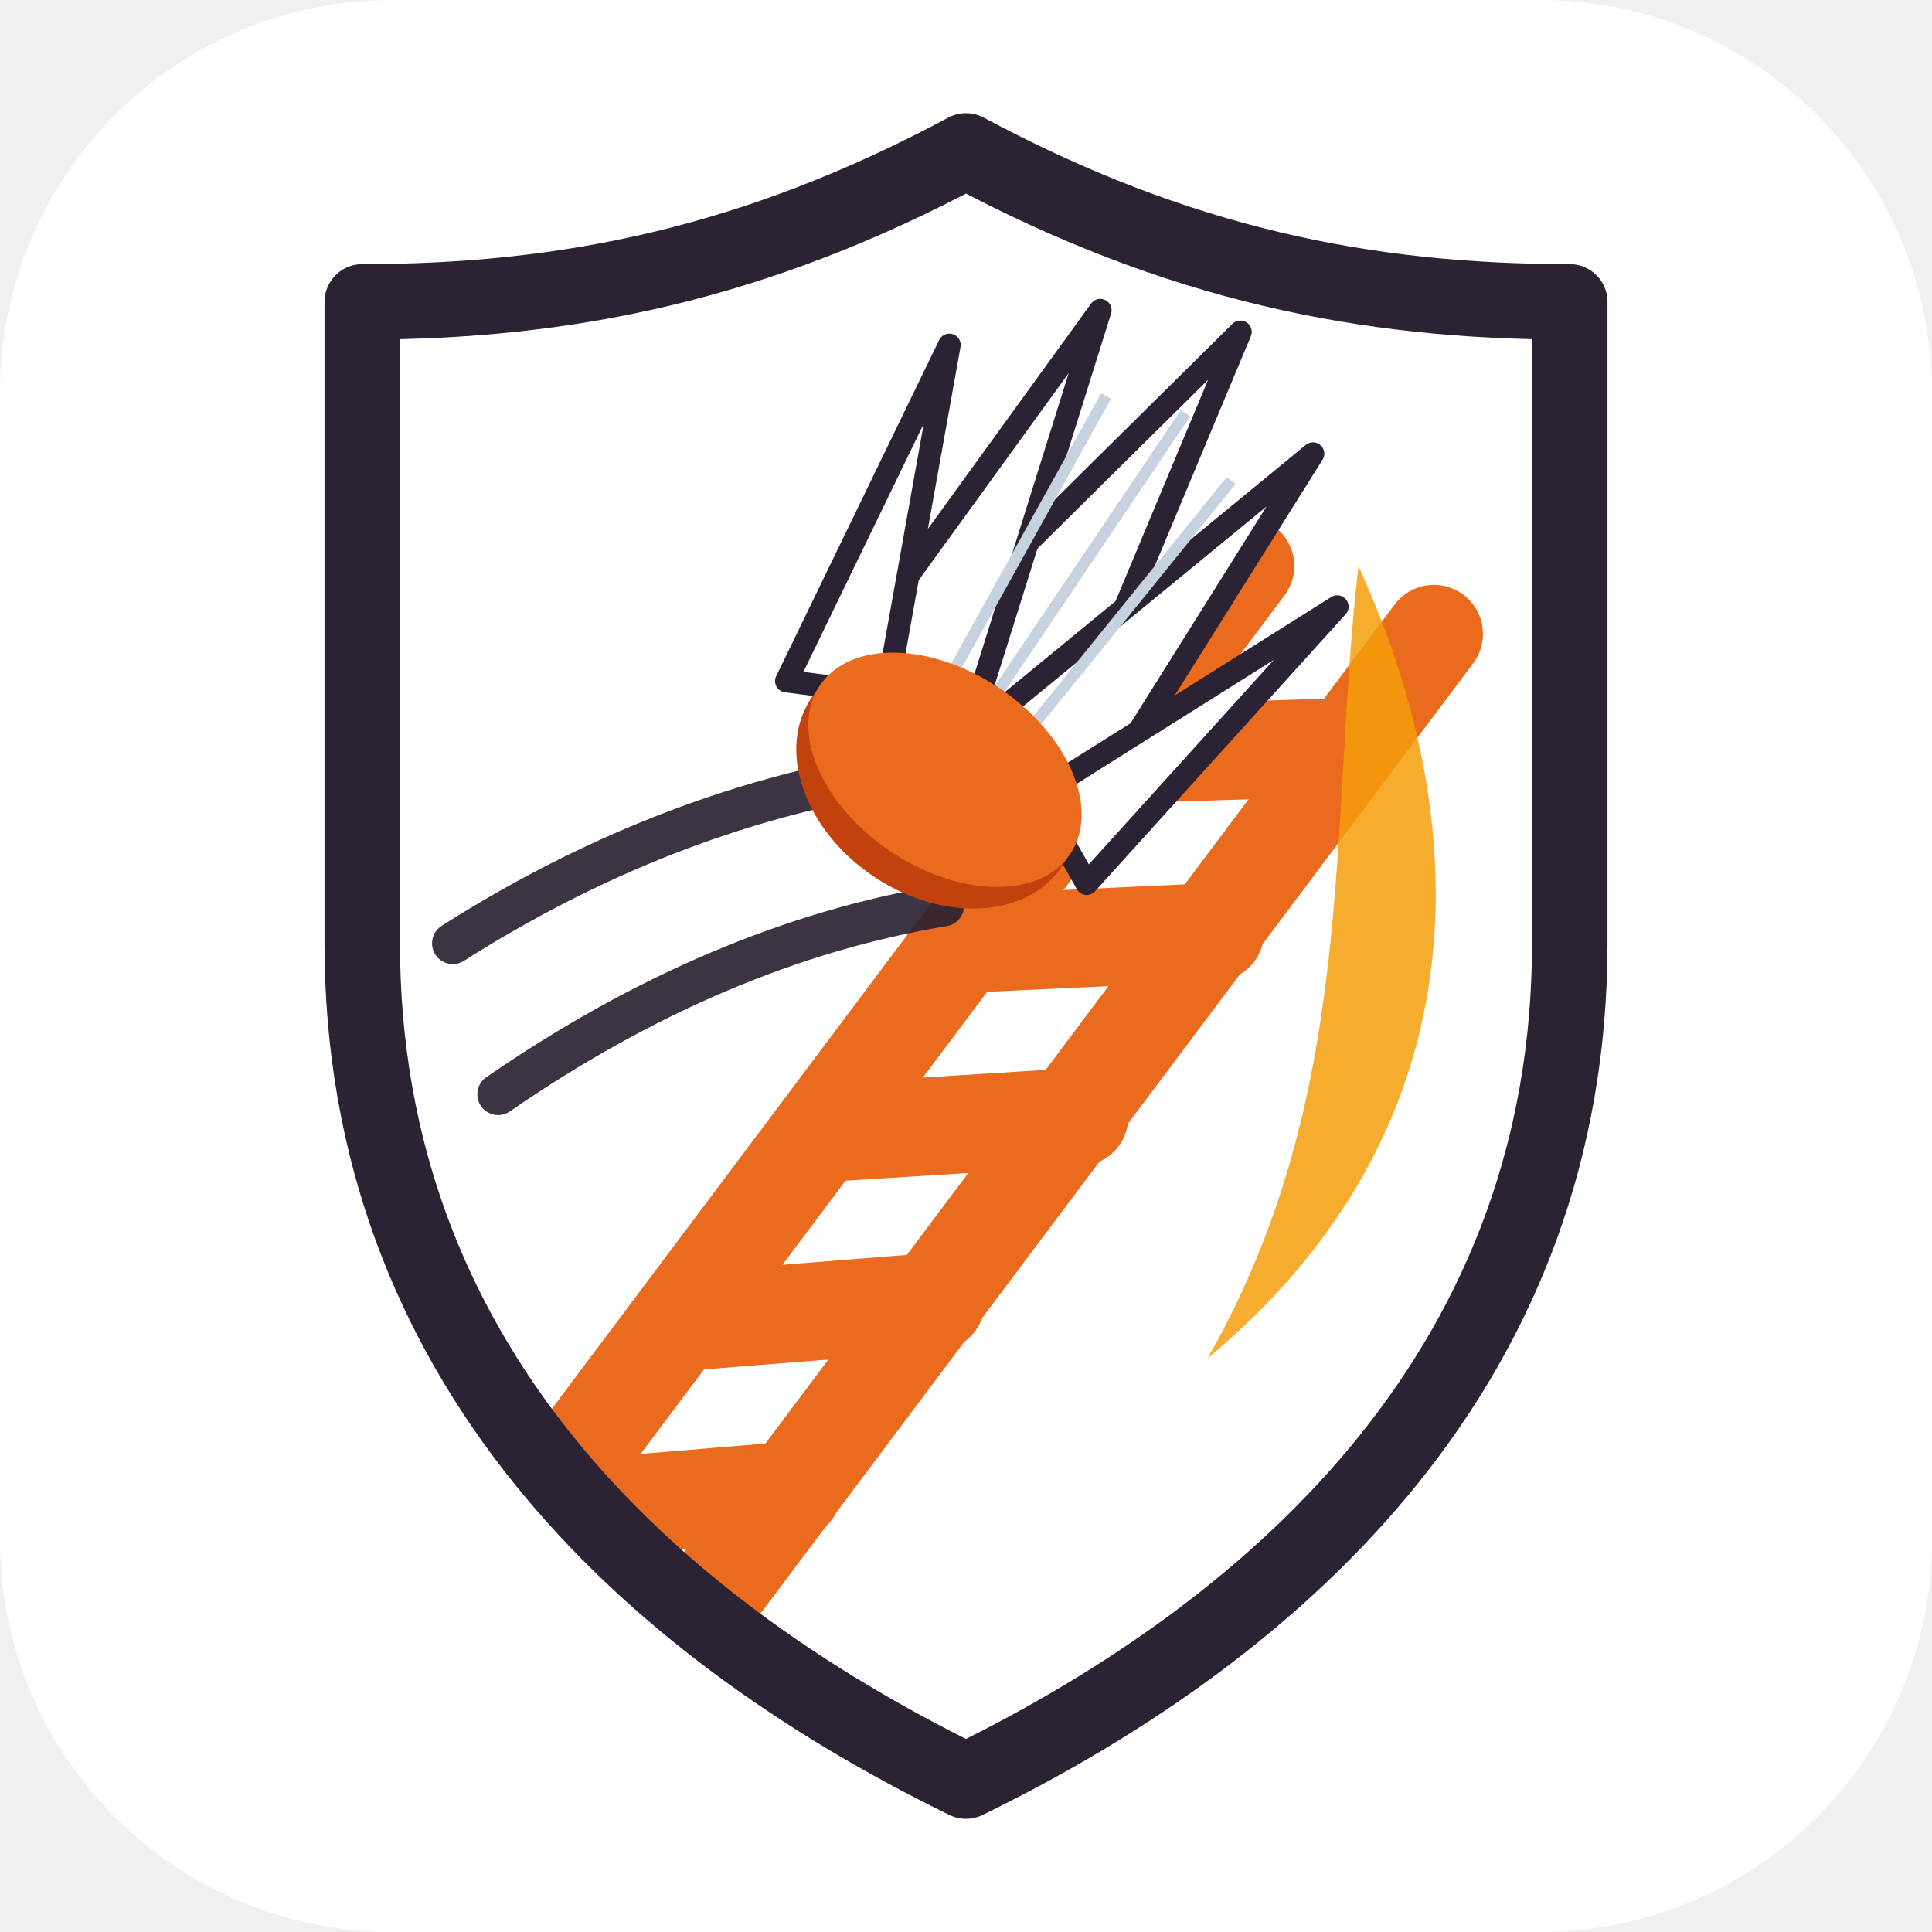
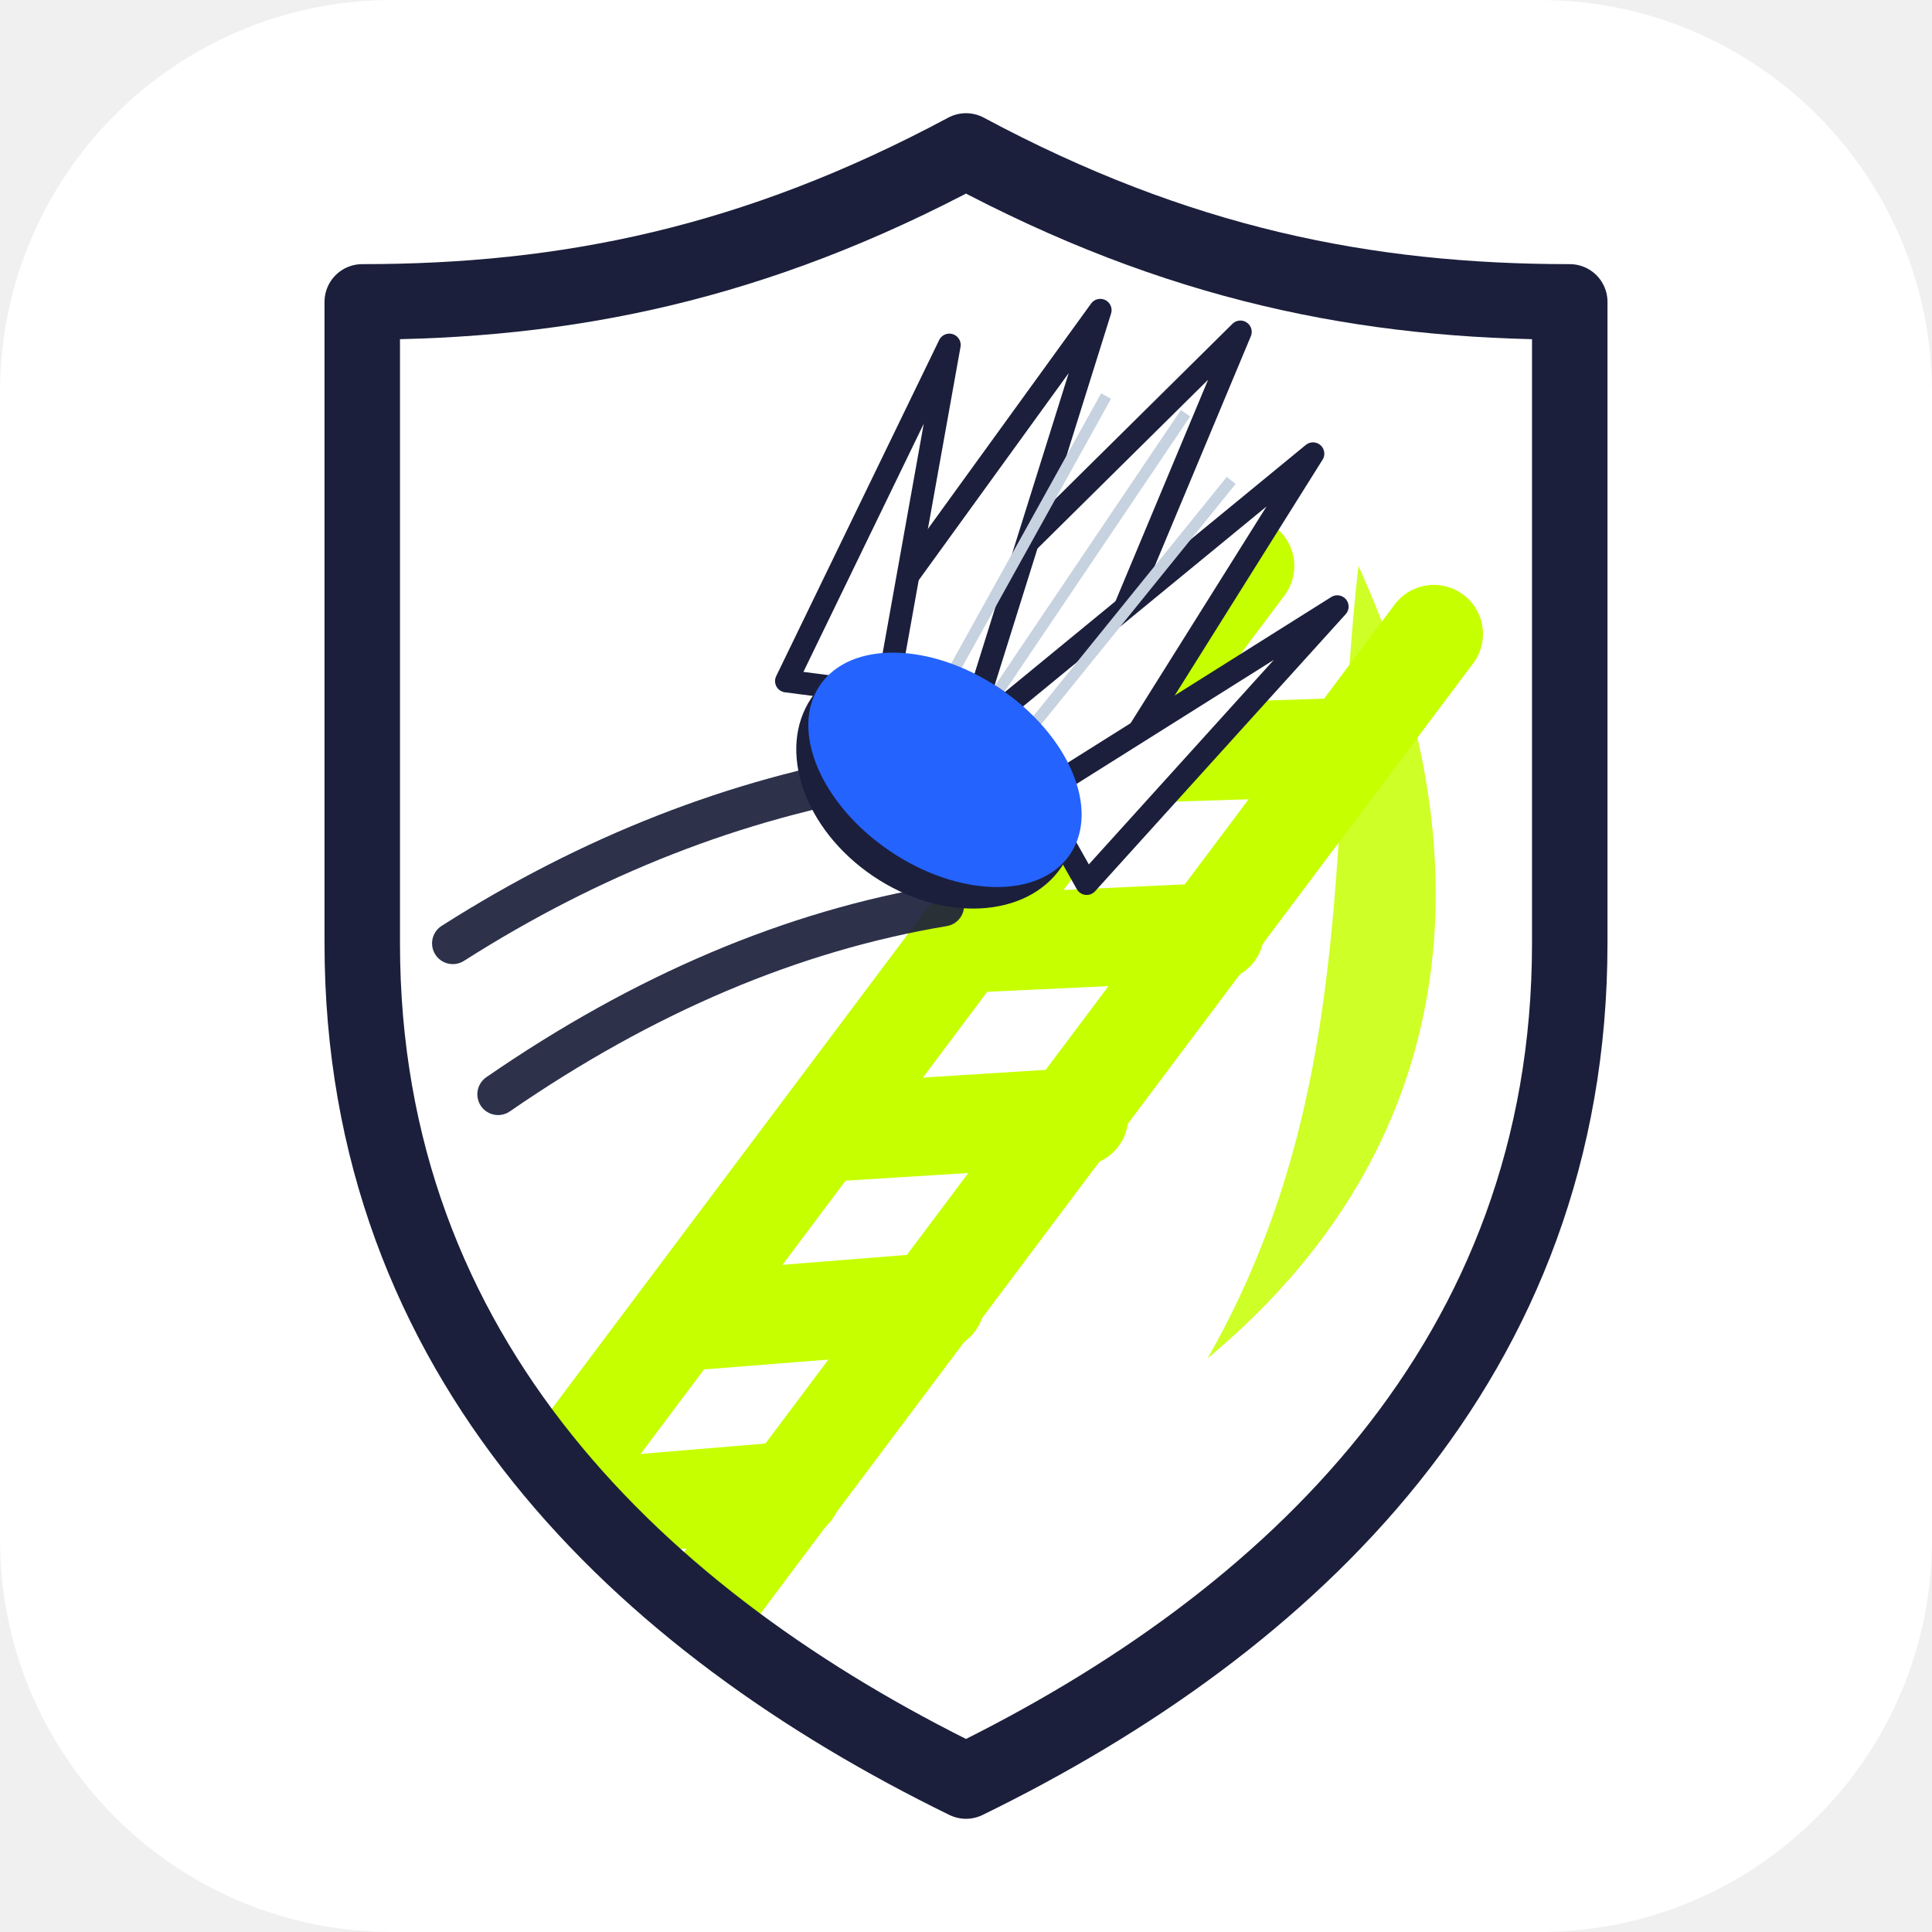
<svg xmlns="http://www.w3.org/2000/svg" viewBox="0 0 512 512">
  <defs>
    <clipPath id="shield">
      <path d="M256 40                C 200 70 150 80 96 80                L 96 250                C 96 360 170 430 256 472                C 342 430 416 360 416 250                L 416 80                C 362 80 312 70 256 40 Z" />
    </clipPath>
  </defs>
  <rect width="512" height="512" rx="104" fill="#ffffff" />
  <g clip-path="url(#shield)">
    <rect x="80" y="30" width="352" height="452" fill="#ffffff" />
-     <g stroke="#ea6a1e" stroke-width="26" stroke-linecap="round">
+     <g stroke="#c6ff00" stroke-width="26" stroke-linecap="round">
      <line x1="120" y1="430" x2="330" y2="150" />
      <line x1="170" y1="448" x2="380" y2="168" />
      <line x1="150" y1="400" x2="210" y2="395" />
      <line x1="185" y1="350" x2="248" y2="345" />
      <line x1="222" y1="300" x2="286" y2="296" />
      <line x1="258" y1="250" x2="322" y2="247" />
      <line x1="294" y1="200" x2="356" y2="198" />
    </g>
-     <path d="M360 150 C 392 220 392 300 320 360 C 360 290 352 220 360 150 Z" fill="#f59e0b" opacity="0.85" />
+     <path d="M360 150 C 392 220 392 300 320 360 C 360 290 352 220 360 150 Z" fill="#c6ff00" opacity="0.85" />
  </g>
-   <path d="M256 40            C 200 70 150 80 96 80            L 96 250            C 96 360 170 430 256 472            C 342 430 416 360 416 250            L 416 80            C 362 80 312 70 256 40 Z" fill="none" stroke="#2b2233" stroke-width="20" stroke-linejoin="round" />
-   <g stroke="#2b2233" stroke-width="11" stroke-linecap="round" fill="none" opacity="0.92">
+   <path d="M256 40            C 200 70 150 80 96 80            L 96 250            C 96 360 170 430 256 472            C 342 430 416 360 416 250            L 416 80            C 362 80 312 70 256 40 Z" fill="none" stroke="#1b1f3b" stroke-width="20" stroke-linejoin="round" />
+   <g stroke="#1b1f3b" stroke-width="11" stroke-linecap="round" fill="none" opacity="0.92">
    <path d="M120 250 Q 175 215 235 205" />
    <path d="M132 290 Q 190 250 250 240" />
  </g>
  <g transform="rotate(34 270 175)">
-     <g fill="#ffffff" stroke="#2b2233" stroke-width="6" stroke-linejoin="round">
+     <g fill="#ffffff" stroke="#1b1f3b" stroke-width="6" stroke-linejoin="round">
      <path d="M270 70 L244 200 L296 200 Z" />
      <path d="M236 86 L232 206 L270 200 Z" />
      <path d="M304 86 L308 206 L270 200 Z" />
      <path d="M208 116 L222 214 L246 202 Z" />
      <path d="M332 116 L318 214 L294 202 Z" />
    </g>
    <g stroke="#c7d2e0" stroke-width="3">
      <line x1="270" y1="96" x2="270" y2="196" />
      <line x1="250" y1="104" x2="258" y2="196" />
      <line x1="290" y1="104" x2="282" y2="196" />
    </g>
-     <ellipse cx="270" cy="214" rx="40" ry="30" fill="#c2410c" />
-     <ellipse cx="270" cy="210" rx="40" ry="26" fill="#ea6a1e" />
+     <ellipse cx="270" cy="214" rx="40" ry="30" fill="#1b1f3b" />
+     <ellipse cx="270" cy="210" rx="40" ry="26" fill="#2563ff" />
  </g>
</svg>
